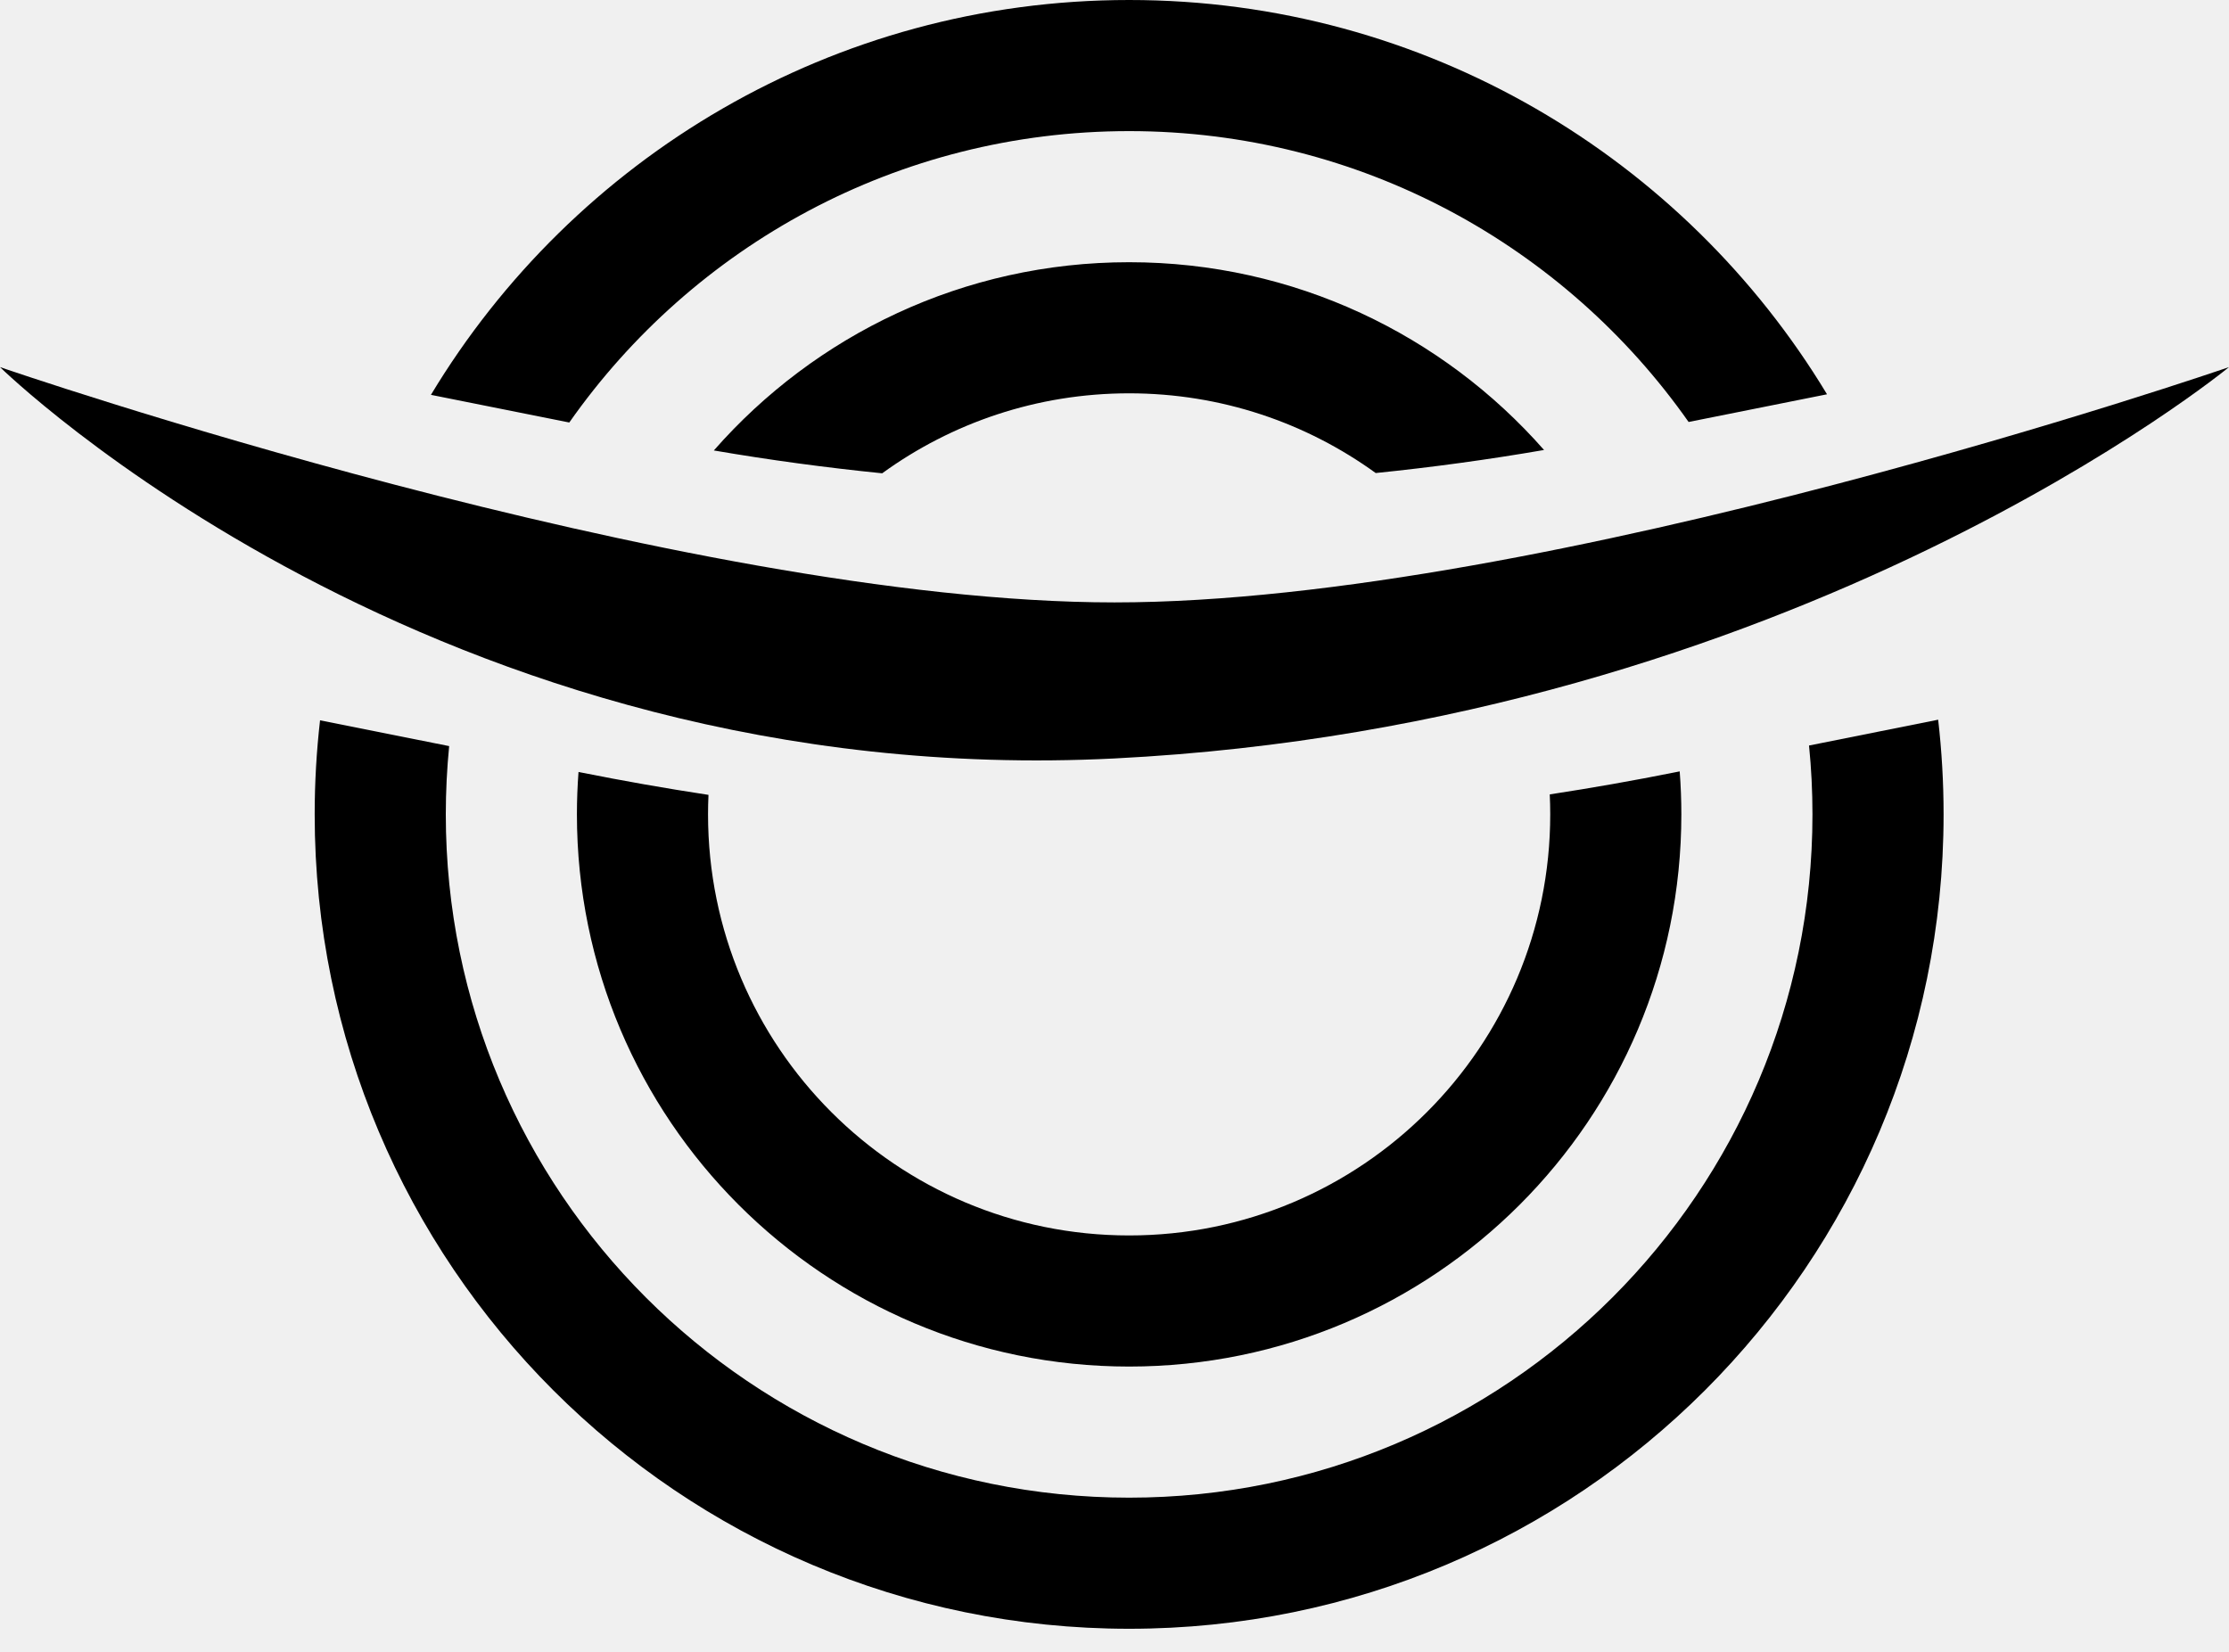
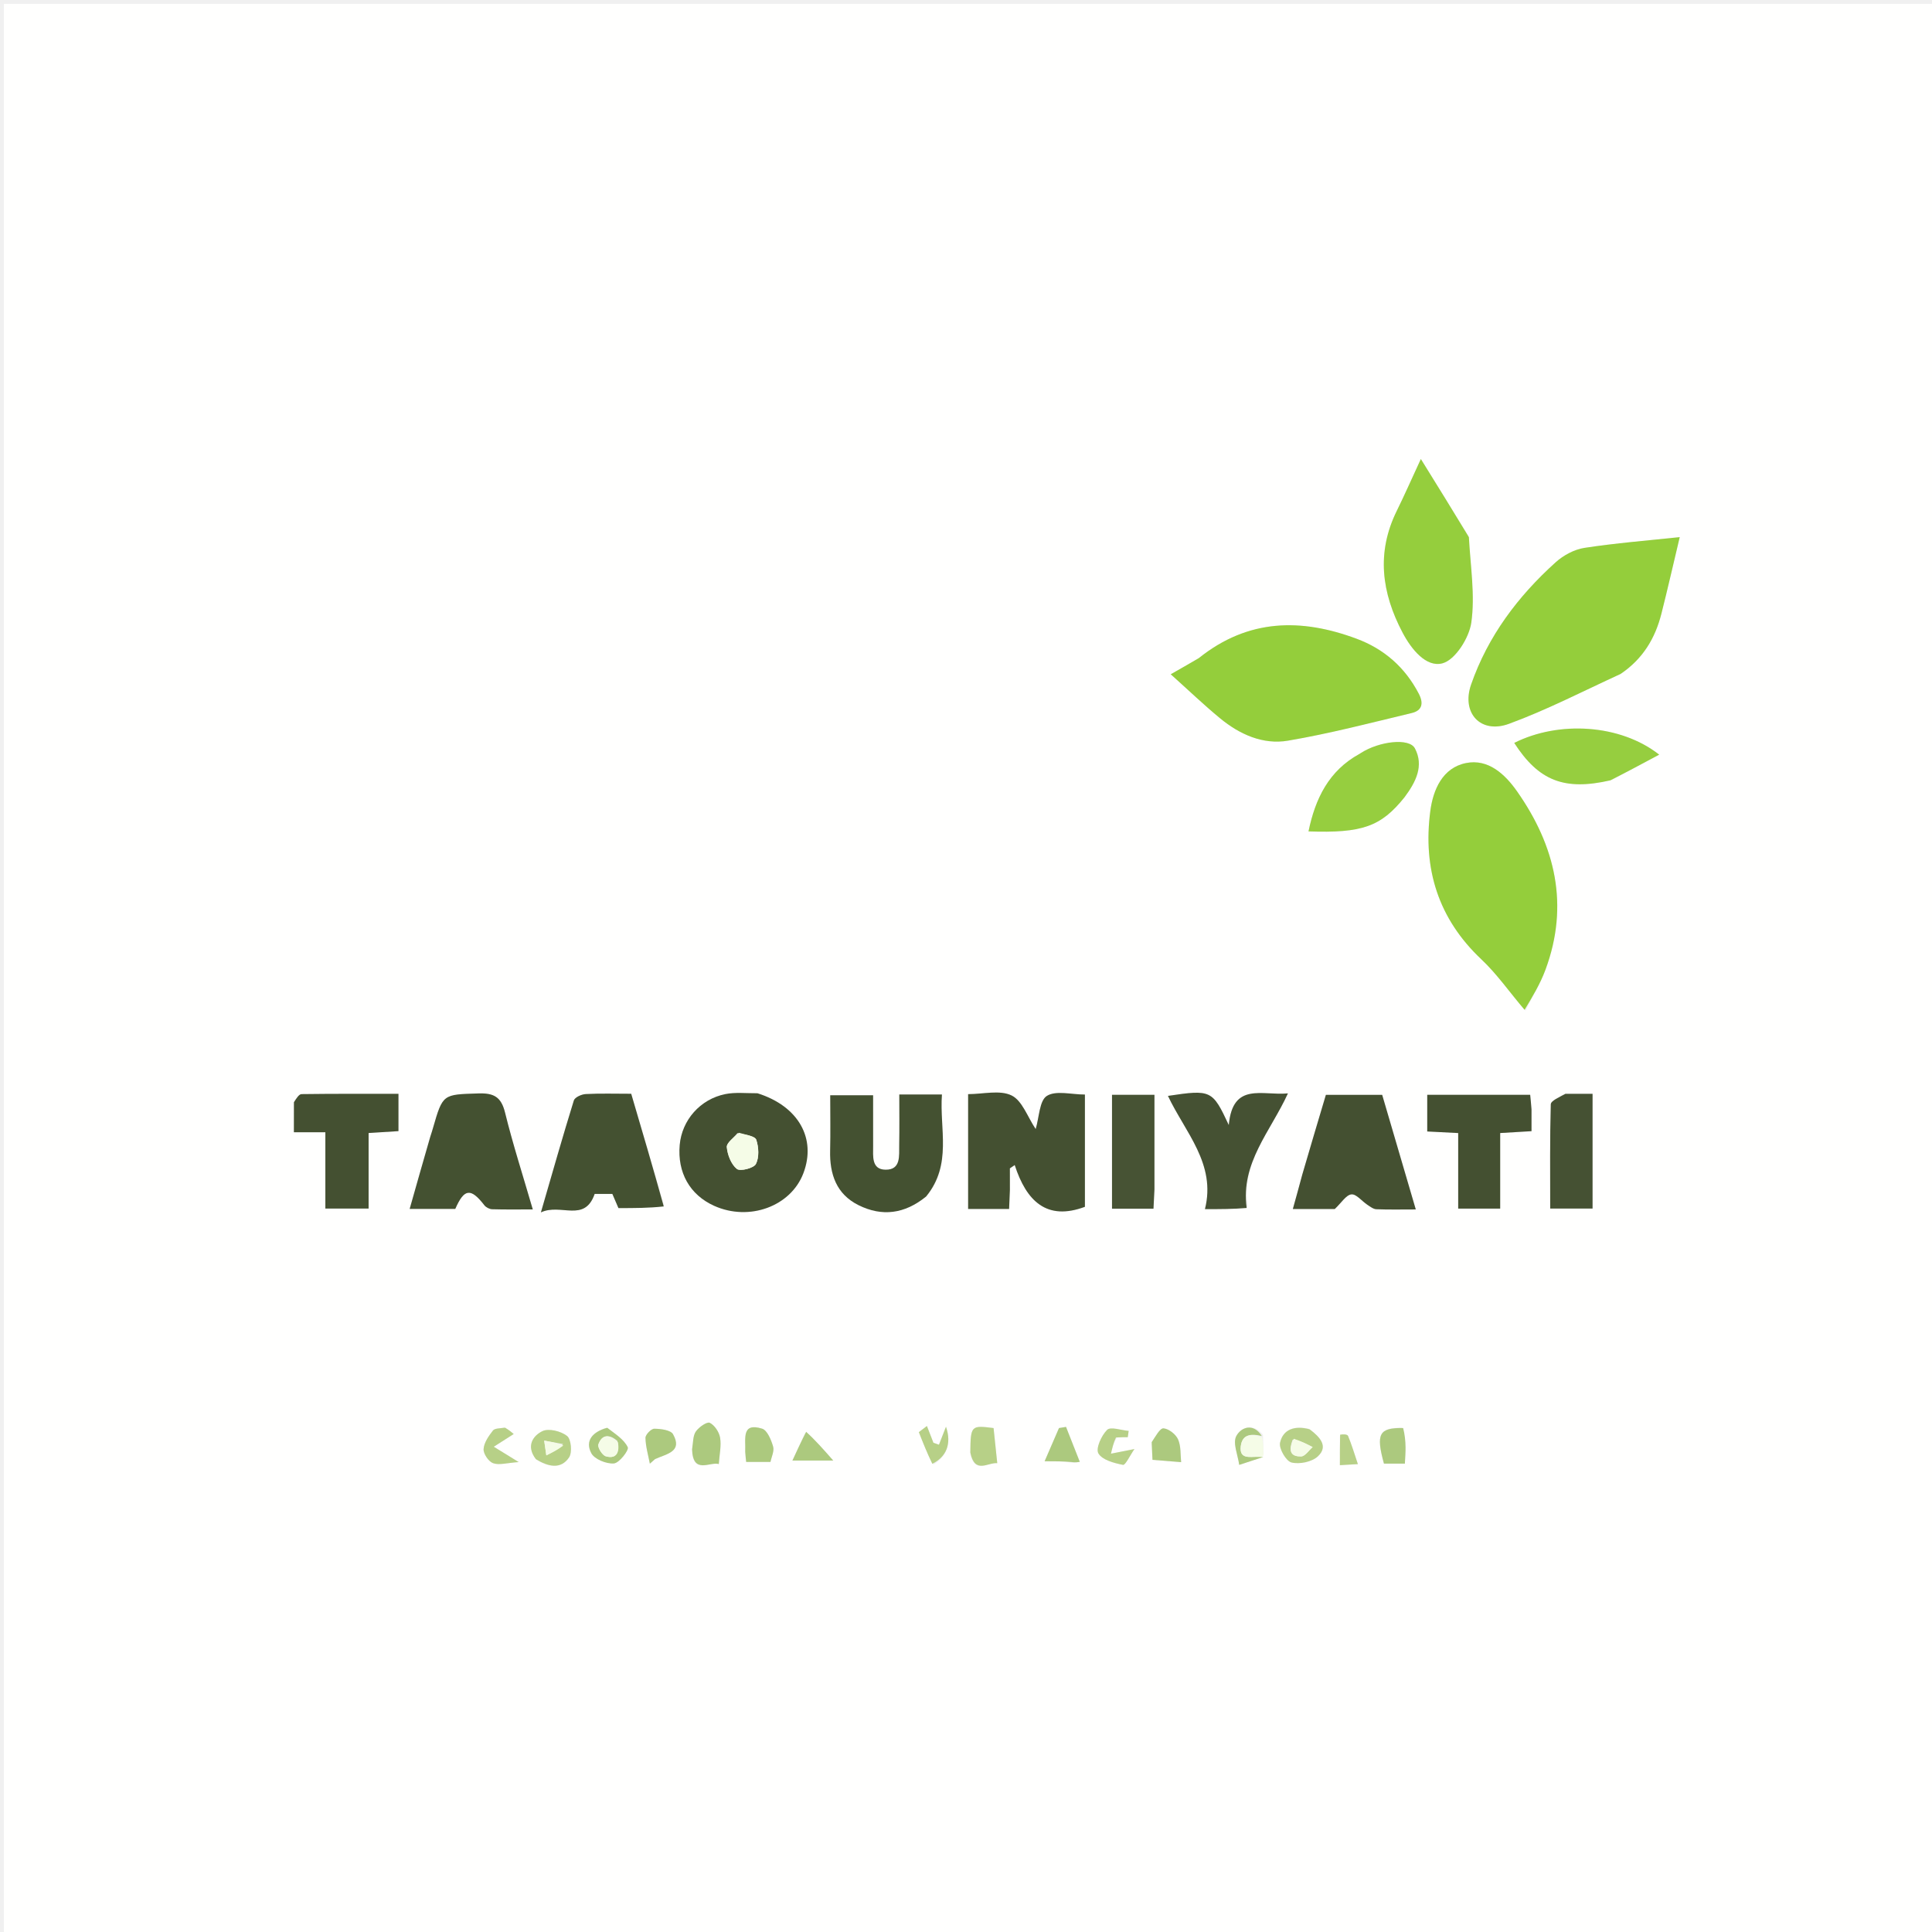
- <svg xmlns="http://www.w3.org/2000/svg" width="85" height="63" viewBox="0 0 85 63" fill="none">
-   <path fill-rule="evenodd" clip-rule="evenodd" d="M27.017 30.314C27.006 30.56 27 30.808 27 31.058C27 39.927 34.189 47.116 43.058 47.116C51.927 47.116 59.116 39.927 59.116 31.058C59.116 30.803 59.11 30.549 59.098 30.296C60.699 30.051 62.295 29.77 63.886 29.451L64.053 29.418C64.095 29.959 64.116 30.506 64.116 31.058C64.116 42.688 54.688 52.116 43.058 52.116C31.428 52.116 22 42.688 22 31.058C22 30.514 22.021 29.975 22.061 29.441L22.114 29.451C23.743 29.777 25.378 30.065 27.017 30.314ZM52.461 18.04C49.818 16.127 46.57 15 43.058 15C39.54 15 36.286 16.131 33.641 18.05C31.494 17.834 29.353 17.544 27.221 17.179C31.081 12.778 36.745 10 43.058 10C49.363 10 55.021 12.771 58.88 17.161C56.749 17.529 54.608 17.821 52.461 18.04ZM68.985 28.432C69.072 29.295 69.116 30.172 69.116 31.058C69.116 45.45 57.45 57.116 43.058 57.116C28.667 57.116 17 45.45 17 31.058C17 30.179 17.044 29.311 17.128 28.454L12.205 27.47C12.07 28.647 12 29.844 12 31.058C12 48.211 25.905 62.116 43.058 62.116C60.211 62.116 74.116 48.211 74.116 31.058C74.116 29.837 74.046 28.632 73.909 27.447L68.985 28.432ZM69.671 15.037L64.393 16.093C59.678 9.384 51.88 5 43.058 5C34.227 5 26.422 9.393 21.709 16.113L16.433 15.058C21.867 6.035 31.758 0 43.058 0C54.35 0 64.234 6.026 69.671 15.037Z" fill="black" />
-   <mask id="path-2-inside-1" fill="white">
-     <path d="M42.5 28.925C16.546 30.231 0 14 0 14C0 14 26 22.974 42.5 22.974C59 22.974 85 14 85 14C85 14 68.454 27.619 42.5 28.925Z" />
-   </mask>
-   <path d="M0 14L5.873 -3.015L-12.605 26.849L0 14ZM42.5 28.925L41.595 10.948L42.5 28.925ZM85 14L96.439 27.898L79.127 -3.015L85 14ZM0 14C-12.605 26.849 -12.6 26.855 -12.595 26.86C-12.593 26.862 -12.587 26.867 -12.584 26.871C-12.576 26.878 -12.569 26.885 -12.56 26.893C-12.544 26.909 -12.527 26.925 -12.509 26.943C-12.473 26.978 -12.432 27.017 -12.387 27.061C-12.297 27.147 -12.189 27.248 -12.064 27.365C-11.814 27.597 -11.495 27.887 -11.107 28.227C-10.333 28.906 -9.282 29.787 -7.966 30.797C-5.346 32.807 -1.615 35.375 3.117 37.872C12.559 42.854 26.401 47.758 43.405 46.903L41.595 10.948C32.645 11.398 25.237 8.839 19.917 6.033C17.268 4.635 15.241 3.227 13.948 2.235C13.307 1.743 12.863 1.366 12.631 1.162C12.515 1.061 12.454 1.004 12.448 0.999C12.446 0.997 12.458 1.008 12.484 1.033C12.497 1.045 12.513 1.061 12.533 1.081C12.544 1.09 12.555 1.101 12.566 1.113C12.572 1.119 12.579 1.125 12.585 1.131C12.588 1.134 12.593 1.139 12.595 1.141C12.6 1.145 12.605 1.15 0 14ZM43.405 46.903C59.328 46.101 72.316 41.53 81.317 37.178C85.834 34.995 89.418 32.833 91.955 31.151C93.227 30.308 94.245 29.579 94.995 29.02C95.37 28.741 95.679 28.503 95.92 28.314C96.041 28.219 96.144 28.137 96.231 28.067C96.274 28.032 96.313 28 96.348 27.972C96.365 27.958 96.382 27.945 96.397 27.932C96.404 27.926 96.412 27.92 96.419 27.914C96.422 27.911 96.428 27.907 96.429 27.906C96.434 27.902 96.439 27.898 85 14C73.561 0.102 73.566 0.099 73.57 0.095C73.572 0.093 73.576 0.089 73.579 0.087C73.586 0.082 73.591 0.077 73.597 0.073C73.608 0.063 73.618 0.055 73.628 0.047C73.647 0.032 73.661 0.02 73.673 0.011C73.695 -0.007 73.703 -0.013 73.696 -0.007C73.682 0.004 73.61 0.06 73.482 0.155C73.226 0.346 72.748 0.692 72.063 1.146C70.687 2.058 68.513 3.383 65.648 4.767C59.889 7.552 51.627 10.443 41.595 10.948L43.405 46.903ZM85 14C79.127 -3.015 79.129 -3.016 79.13 -3.016C79.131 -3.016 79.132 -3.017 79.133 -3.017C79.134 -3.017 79.135 -3.018 79.136 -3.018C79.137 -3.018 79.137 -3.018 79.135 -3.018C79.131 -3.016 79.121 -3.013 79.106 -3.008C79.074 -2.997 79.019 -2.978 78.94 -2.952C78.784 -2.899 78.537 -2.816 78.207 -2.707C77.547 -2.489 76.561 -2.169 75.317 -1.78C72.818 -1 69.327 0.039 65.375 1.075C57.005 3.268 48.283 4.974 42.5 4.974V40.974C53.217 40.974 65.745 38.193 74.5 35.899C79.111 34.691 83.151 33.487 86.043 32.585C87.494 32.132 88.668 31.751 89.494 31.478C89.908 31.341 90.235 31.232 90.468 31.153C90.584 31.114 90.677 31.082 90.744 31.059C90.778 31.047 90.806 31.038 90.828 31.031C90.838 31.027 90.847 31.024 90.855 31.021C90.859 31.02 90.862 31.019 90.865 31.018C90.867 31.017 90.868 31.017 90.869 31.016C90.871 31.016 90.873 31.015 85 14ZM42.5 4.974C36.717 4.974 27.995 3.268 19.625 1.075C15.673 0.039 12.182 -1 9.684 -1.78C8.439 -2.169 7.453 -2.489 6.793 -2.707C6.463 -2.816 6.216 -2.899 6.06 -2.952C5.981 -2.978 5.926 -2.997 5.895 -3.008C5.879 -3.013 5.869 -3.016 5.865 -3.018C5.863 -3.018 5.863 -3.018 5.864 -3.018C5.865 -3.018 5.866 -3.017 5.867 -3.017C5.868 -3.017 5.869 -3.016 5.87 -3.016C5.871 -3.016 5.873 -3.015 0 14C-5.873 31.015 -5.871 31.016 -5.869 31.016C-5.868 31.017 -5.866 31.017 -5.865 31.018C-5.862 31.019 -5.859 31.02 -5.855 31.021C-5.847 31.024 -5.838 31.027 -5.827 31.031C-5.806 31.038 -5.778 31.047 -5.744 31.059C-5.676 31.082 -5.584 31.114 -5.468 31.153C-5.235 31.232 -4.908 31.341 -4.494 31.478C-3.668 31.751 -2.494 32.132 -1.043 32.585C1.849 33.487 5.889 34.691 10.5 35.899C19.255 38.193 31.783 40.974 42.5 40.974V4.974Z" fill="black" mask="url(#path-2-inside-1)" />
+ <svg xmlns="http://www.w3.org/2000/svg" version="1.1" id="Layer_1" width="300" height="300" viewBox="0 0 500 500" xml:space="preserve">
+   <path fill="#FFFFFE" opacity="1" stroke="none" d=" M230,501   C153.333,501 77.167,501 1,501   C1,334.333 1,167.667 1,1   C167.667,1 334.333,1 501,1   C501,167.667 501,334.333 501,501   C410.833,501 320.667,501 230,501  M326.997,376.353   C326.982,374.895 326.966,373.437 326.858,371.323   C324.393,368.194 321.212,369.311 319.958,371.637   C318.974,373.463 320.368,376.571 320.706,379.109   C322.792,378.428 324.879,377.748 326.997,376.353  M419.686,174.218   C425.219,170.491 428.37,165.139 429.972,158.82   C431.598,152.408 433.058,145.954 434.714,139.003   C426.4,139.897 418.178,140.543 410.048,141.791   C407.418,142.195 404.608,143.712 402.602,145.52   C392.843,154.319 385.071,164.645 380.717,177.166   C378.159,184.523 383.179,190.012 390.519,187.323   C400.285,183.744 409.596,178.921 419.686,174.218  M394.817,261.566   C396.55,258.045 398.605,254.643 399.961,250.982   C406.155,234.263 402.554,218.96 392.616,204.805   C389.464,200.315 385.129,196.32 379.392,197.479   C373.338,198.701 370.888,204.345 370.159,209.916   C368.214,224.789 372.183,237.736 383.396,248.296   C387.452,252.116 390.687,256.81 394.817,261.566  M309.966,170.53   C307.754,171.787 305.543,173.045 302.984,174.5   C307.576,178.619 311.543,182.422 315.772,185.907   C320.828,190.076 326.872,192.78 333.323,191.686   C344.098,189.857 354.717,187.08 365.361,184.53   C368.005,183.897 368.507,182.078 367.178,179.525   C363.621,172.692 358.19,167.949 351.092,165.306   C336.82,159.991 323.064,160.054 309.966,170.53  M380.022,138.639   C376.122,132.349 372.223,126.06 367.717,118.793   C365.247,124.127 363.457,128.208 361.488,132.201   C356.161,143.005 357.557,153.429 362.984,163.723   C365.287,168.091 369.125,172.791 373.314,171.665   C376.624,170.774 380.218,165.075 380.777,161.102   C381.772,154.032 380.565,146.652 380.022,138.639  M261.354,307.497   C261.354,305.789 261.354,304.081 261.354,302.373   C261.771,302.087 262.189,301.8 262.606,301.513   C265.636,310.851 270.884,316.006 280.774,312.324   C280.774,302.712 280.774,293.119 280.774,283.268   C277.266,283.268 273.289,282.145 270.934,283.617   C268.988,284.834 268.959,289.117 268.033,292.198   C265.915,289.048 264.551,284.841 261.794,283.502   C258.745,282.02 254.42,283.163 250.549,283.163   C250.549,293.38 250.549,303.085 250.549,312.876   C254.214,312.876 257.523,312.876 261.156,312.876   C261.23,311.302 261.3,309.844 261.354,307.497  M195.65,282.886   C193.006,282.949 190.286,282.637 187.732,283.149   C181.185,284.46 176.476,289.913 175.909,296.3   C175.273,303.473 178.536,309.239 184.83,312.068   C193.906,316.146 204.656,312.216 207.913,303.63   C211.32,294.652 206.663,286.277 195.65,282.886  M239.933,309.406   C246.49,301.354 243.096,292.112 243.772,283.259   C239.758,283.259 236.466,283.259 232.736,283.259   C232.736,287.731 232.796,292.03 232.714,296.327   C232.662,299.067 233.218,302.774 229.172,302.719   C225.487,302.669 225.976,299.193 225.964,296.568   C225.944,292.156 225.959,287.743 225.959,283.451   C221.831,283.451 218.444,283.451 214.862,283.451   C214.862,288.468 214.954,293.116 214.84,297.759   C214.689,303.868 216.458,309.05 222.188,311.895   C228.218,314.89 234.084,314.213 239.933,309.406  M171.826,311.79   C169.024,302.286 166.221,292.782 163.356,283.066   C159.187,283.066 155.372,282.943 151.574,283.143   C150.493,283.2 148.766,283.979 148.513,284.793   C145.649,294.027 143.013,303.332 139.983,313.766   C145.15,311.331 151.273,316.535 153.9,308.992   C155.329,308.992 156.808,308.992 158.477,308.992   C159.013,310.236 159.58,311.555 160.053,312.652   C164.139,312.652 167.937,312.652 171.826,311.79  M111.195,294.602   C109.494,300.607 107.792,306.612 106.02,312.865   C110.262,312.865 114.068,312.865 117.825,312.865   C120.151,307.554 121.84,307.389 125.355,311.921   C125.781,312.471 126.681,312.929 127.377,312.951   C130.769,313.056 134.166,312.998 137.886,312.998   C135.322,304.181 132.721,296.118 130.7,287.911   C129.699,283.852 127.772,282.848 123.803,282.978   C114.622,283.278 114.615,283.06 112.053,291.941   C111.869,292.579 111.68,293.215 111.195,294.602  M336.961,304.356   C336.195,307.105 335.429,309.855 334.584,312.889   C338.994,312.889 342.624,312.889 345.444,312.889   C347.189,311.248 348.364,309.256 349.741,309.105   C350.998,308.968 352.451,310.859 353.861,311.789   C354.591,312.269 355.404,312.917 356.202,312.949   C359.438,313.081 362.683,313.004 366.406,313.004   C363.373,302.666 360.542,293.012 357.708,283.35   C352.708,283.35 347.973,283.35 343.137,283.35   C341.083,290.232 339.095,296.891 336.961,304.356  M76.058,285.704   C76.058,287.988 76.058,290.273 76.058,293.025   C78.92,293.025 81.323,293.025 84.201,293.025   C84.201,299.886 84.201,306.286 84.201,312.769   C88.107,312.769 91.521,312.769 95.395,312.769   C95.395,306.131 95.395,299.727 95.395,293.226   C98.254,293.044 100.668,292.89 103.121,292.734   C103.121,289.416 103.121,286.471 103.121,283.083   C94.6,283.083 86.319,283.045 78.04,283.157   C77.38,283.166 76.734,284.215 76.058,285.704  M323.007,312.319   C321.019,300.949 328.832,292.804 333.316,282.963   C326.68,283.621 319.042,279.912 318.007,291.16   C313.777,282.095 313.433,281.947 302.264,283.617   C306.724,293.072 314.786,301.207 311.839,312.923   C315.955,312.923 319.115,312.923 323.007,312.319  M396.352,286.705   C396.237,285.576 396.123,284.447 396.01,283.335   C387.011,283.335 378.246,283.335 369.367,283.335   C369.367,286.648 369.367,289.698 369.367,292.826   C372.088,292.965 374.501,293.088 377.38,293.234   C377.38,300.07 377.38,306.468 377.38,312.793   C381.173,312.793 384.458,312.793 388.248,312.793   C388.248,306.185 388.248,299.785 388.248,293.23   C391.168,293.056 393.591,292.912 396.354,292.748   C396.354,290.863 396.354,289.217 396.352,286.705  M363.678,206.09   C366.473,202.335 368.54,198.167 366.178,193.682   C364.713,190.901 356.95,191.834 352.232,194.853   C352.092,194.943 351.956,195.041 351.811,195.12   C343.87,199.467 340.385,206.718 338.641,215.165   C352.494,215.645 357.382,213.947 363.678,206.09  M417.169,201.854   C421.082,199.759 424.995,197.664 429.402,195.305   C419.333,187.398 403.399,186.473 391.882,192.266   C398.2,202.058 404.818,204.7 417.169,201.854  M404.681,283.077   C403.518,283.982 401.371,284.858 401.344,285.795   C401.088,294.7 401.191,303.615 401.191,312.768   C405.081,312.768 408.5,312.768 412.154,312.768   C412.154,302.98 412.154,293.255 412.154,283.076   C409.83,283.076 407.71,283.076 404.681,283.077  M298.772,307.334   C298.772,299.418 298.772,291.502 298.772,283.331   C294.86,283.331 291.461,283.331 287.787,283.331   C287.787,293.17 287.787,302.884 287.787,312.81   C291.399,312.81 294.809,312.81 298.521,312.81   C298.611,311.185 298.692,309.737 298.772,307.334  M179.111,375.509   C179.348,381.665 183.719,378.22 186.025,378.893   C186.193,376.424 186.71,374.182 186.363,372.083   C186.122,370.626 184.949,368.855 183.69,368.22   C182.997,367.871 180.9,369.32 180.106,370.435   C179.329,371.527 179.402,373.225 179.111,375.509  M362.783,369.477   C356.872,369.479 356.057,371.094 358.162,378.781   C360.184,378.781 362.229,378.781 363.581,378.781   C363.655,377.122 363.773,375.844 363.751,374.569   C363.723,372.937 363.582,371.307 362.783,369.477  M251.117,376.33   C252.276,381.633 255.716,378.394 258.088,378.673   C257.751,375.465 257.456,372.643 257.135,369.581   C251.292,368.841 251.205,368.913 251.117,376.33  M289.168,371.944   C290.066,371.944 290.965,371.944 291.864,371.944   C291.942,371.402 292.021,370.859 292.099,370.317   C290.183,370.16 287.441,369.158 286.536,370.04   C285.051,371.487 283.526,374.88 284.263,376.136   C285.266,377.846 288.314,378.645 290.63,379.105   C291.255,379.229 292.405,376.716 293.592,375.014   C290.73,375.578 289.124,375.895 287.518,376.211   C287.828,374.842 288.138,373.472 289.168,371.944  M192.86,376.135   C192.951,376.942 193.042,377.75 193.109,378.344   C195.417,378.344 197.548,378.344 199.399,378.344   C199.65,377.075 200.428,375.547 200.079,374.347   C199.577,372.626 198.561,370.143 197.228,369.734   C191.812,368.069 193.022,372.354 192.86,376.135  M138.939,377.897   C141.914,379.609 145.142,380.335 147.279,377.17   C148.132,375.906 147.819,372.465 146.76,371.627   C145.188,370.382 142.005,369.587 140.371,370.38   C137.992,371.535 136.042,374.185 138.939,377.897  M298.042,373.64   C298.132,375.33 298.222,377.021 298.264,377.805   C301.123,378.036 303.154,378.201 305.679,378.405   C305.476,376.555 305.673,374.321 304.885,372.517   C304.308,371.194 302.497,369.777 301.125,369.656   C300.204,369.575 299.089,371.685 298.042,373.64  M338.635,369.723   C335.139,368.881 332.057,369.842 331.28,373.372   C330.946,374.886 332.84,378.145 334.245,378.491   C336.323,379.004 339.532,378.337 341.067,376.899   C343.832,374.309 341.636,371.921 338.635,369.723  M156.802,369.552   C153.43,370.532 151.323,372.815 153.021,376.071   C153.843,377.645 156.932,378.89 158.872,378.737   C160.262,378.627 162.821,375.291 162.463,374.542   C161.493,372.518 159.244,371.107 156.802,369.552  M169.825,377.343   C172.66,376.219 176.689,375.678 174.186,371.178   C173.581,370.091 171.006,369.771 169.33,369.753   C168.534,369.744 167.034,371.286 167.048,372.105   C167.085,374.341 167.758,376.567 168.179,378.797   C168.539,378.489 168.898,378.181 169.825,377.343  M277.735,378.602   C278.307,378.51 278.88,378.418 279.452,378.327   C278.263,375.312 277.075,372.298 275.886,369.283   C275.279,369.382 274.671,369.482 274.064,369.581   C272.789,372.526 271.514,375.472 270.346,378.172   C273.143,378.172 275.154,378.172 277.735,378.602  M130.36,369.444   C129.402,369.684 128.04,369.612 127.566,370.226   C126.471,371.643 125.255,373.358 125.152,375.019   C125.077,376.239 126.44,378.251 127.609,378.672   C129.167,379.234 131.158,378.595 134.238,378.385   C131.045,376.417 129.418,375.415 127.791,374.412   C129.431,373.366 131.07,372.32 132.947,371.122   C132.436,370.685 131.752,370.1 130.36,369.444  M208.373,370.809   C207.21,373.341 206.048,375.873 205.079,377.984   C208.632,377.984 211.495,377.984 215.641,377.984   C213.138,375.133 211.014,372.713 208.373,370.809  M241.614,379.003   C244.818,377.074 246.379,373.745 244.818,369.238   C244.213,370.789 243.607,372.34 243.001,373.891   C242.525,373.723 242.049,373.555 241.573,373.388   C241.01,371.941 240.447,370.495 239.884,369.048   C239.188,369.578 238.492,370.107 237.796,370.636   C238.846,373.308 239.895,375.981 241.614,379.003  M346.762,371.658   C346.762,374.047 346.762,376.436 346.762,379.188   C348.966,379.056 350.648,378.955 351.417,378.909   C350.506,376.206 349.809,373.857 348.872,371.608   C348.694,371.179 347.572,371.143 346.762,371.658  z" />
+   <path fill="#94CE3B" opacity="1" stroke="none" d=" M419.394,174.425   C409.596,178.921 400.285,183.744 390.519,187.323   C383.179,190.012 378.159,184.523 380.717,177.166   C385.071,164.645 392.843,154.319 402.602,145.52   C404.608,143.712 407.418,142.195 410.048,141.791   C418.178,140.543 426.4,139.897 434.714,139.003   C433.058,145.954 431.598,152.408 429.972,158.82   C428.37,165.139 425.219,170.491 419.394,174.425  z" />
+   <path fill="#94CE3B" opacity="1" stroke="none" d=" M394.556,261.336   C390.687,256.81 387.452,252.116 383.396,248.296   C372.183,237.736 368.214,224.789 370.159,209.916   C370.888,204.345 373.338,198.701 379.392,197.479   C385.129,196.32 389.464,200.315 392.616,204.805   C402.554,218.96 406.155,234.263 399.961,250.982   C398.605,254.643 396.55,258.045 394.556,261.336  z" />
+   <path fill="#94CE3B" opacity="1" stroke="none" d=" M310.259,170.315   C323.064,160.054 336.82,159.991 351.092,165.306   C358.19,167.949 363.621,172.692 367.178,179.525   C368.507,182.078 368.005,183.897 365.361,184.53   C354.717,187.08 344.098,189.857 333.323,191.686   C326.872,192.78 320.828,190.076 315.772,185.907   C311.543,182.422 307.576,178.619 302.984,174.5   C305.543,173.045 307.754,171.787 310.259,170.315  z" />
+   <path fill="#95CE3D" opacity="1" stroke="none" d=" M380.15,139.021   C380.565,146.652 381.772,154.032 380.777,161.102   C380.218,165.075 376.624,170.774 373.314,171.665   C369.125,172.791 365.287,168.091 362.984,163.723   C357.557,153.429 356.161,143.005 361.488,132.201   C363.457,128.208 365.247,124.127 367.717,118.793   C372.223,126.06 376.122,132.349 380.15,139.021  z" />
+   <path fill="#445031" opacity="1" stroke="none" d=" M261.361,307.942   C261.3,309.844 261.23,311.302 261.156,312.876   C257.523,312.876 254.214,312.876 250.549,312.876   C250.549,303.085 250.549,293.38 250.549,283.163   C254.42,283.163 258.745,282.02 261.794,283.502   C264.551,284.841 265.915,289.048 268.033,292.198   C268.959,289.117 268.988,284.834 270.934,283.617   C273.289,282.145 277.266,283.268 280.774,283.268   C280.774,293.119 280.774,302.712 280.774,312.324   C270.884,316.006 265.636,310.851 262.606,301.513   C262.189,301.8 261.771,302.087 261.354,302.373   C261.354,304.081 261.354,305.789 261.361,307.942  z" />
+   <path fill="#445031" opacity="1" stroke="none" d=" M196.043,282.938   C206.663,286.277 211.32,294.652 207.913,303.63   C204.656,312.216 193.906,316.146 184.83,312.068   C178.536,309.239 175.273,303.473 175.909,296.3   C176.476,289.913 181.185,284.46 187.732,283.149   C190.286,282.637 193.006,282.949 196.043,282.938  M190.856,293.258   C189.871,294.477 187.995,295.778 188.097,296.898   C188.281,298.898 189.225,301.328 190.704,302.519   C191.557,303.205 195.069,302.325 195.625,301.244   C196.502,299.54 196.366,296.919 195.729,294.994   C195.402,294.008 193.058,293.691 190.856,293.258  z" />
+   <path fill="#445131" opacity="1" stroke="none" d=" M239.67,309.664   C234.084,314.213 228.218,314.89 222.188,311.895   C216.458,309.05 214.689,303.868 214.84,297.759   C214.954,293.116 214.862,288.468 214.862,283.451   C218.444,283.451 221.831,283.451 225.959,283.451   C225.959,287.743 225.944,292.156 225.964,296.568   C225.976,299.193 225.487,302.669 229.172,302.719   C233.218,302.774 232.662,299.067 232.714,296.327   C232.796,292.03 232.736,287.731 232.736,283.259   C236.466,283.259 239.758,283.259 243.772,283.259   C243.096,292.112 246.49,301.354 239.67,309.664  z" />
+   <path fill="#445131" opacity="1" stroke="none" d=" M171.78,312.221   C167.937,312.652 164.139,312.652 160.053,312.652   C159.58,311.555 159.013,310.236 158.477,308.992   C156.808,308.992 155.329,308.992 153.9,308.992   C151.273,316.535 145.15,311.331 139.983,313.766   C143.013,303.332 145.649,294.027 148.513,284.793   C148.766,283.979 150.493,283.2 151.574,283.143   C155.372,282.943 159.187,283.066 163.356,283.066   C166.221,292.782 169.024,302.286 171.78,312.221  z" />
+   <path fill="#445131" opacity="1" stroke="none" d=" M111.344,294.227   C111.68,293.215 111.869,292.579 112.053,291.941   C114.615,283.06 114.622,283.278 123.803,282.978   C127.772,282.848 129.699,283.852 130.7,287.911   C132.721,296.118 135.322,304.181 137.886,312.998   C134.166,312.998 130.769,313.056 127.377,312.951   C126.681,312.929 125.781,312.471 125.355,311.921   C121.84,307.389 120.151,307.554 117.825,312.865   C114.068,312.865 110.262,312.865 106.02,312.865   C107.792,306.612 109.494,300.607 111.344,294.227  z" />
+   <path fill="#445031" opacity="1" stroke="none" d=" M337.034,303.953   C339.095,296.891 341.083,290.232 343.137,283.35   C347.973,283.35 352.708,283.35 357.708,283.35   C360.542,293.012 363.373,302.666 366.406,313.004   C362.683,313.004 359.438,313.081 356.202,312.949   C355.404,312.917 354.591,312.269 353.861,311.789   C352.451,310.859 350.998,308.968 349.741,309.105   C348.364,309.256 347.189,311.248 345.444,312.889   C342.624,312.889 338.994,312.889 334.584,312.889   C335.429,309.855 336.195,307.105 337.034,303.953  z" />
+   <path fill="#445031" opacity="1" stroke="none" d=" M76.069,285.243   C76.734,284.215 77.38,283.166 78.04,283.157   C86.319,283.045 94.6,283.083 103.121,283.083   C103.121,286.471 103.121,289.416 103.121,292.734   C100.668,292.89 98.254,293.044 95.395,293.226   C95.395,299.727 95.395,306.131 95.395,312.769   C91.521,312.769 88.107,312.769 84.201,312.769   C84.201,306.286 84.201,299.886 84.201,293.025   C81.323,293.025 78.92,293.025 76.058,293.025   C76.058,290.273 76.058,287.988 76.069,285.243  z" />
+   <path fill="#455133" opacity="1" stroke="none" d=" M322.641,312.621   C319.115,312.923 315.955,312.923 311.839,312.923   C314.786,301.207 306.724,293.072 302.264,283.617   C313.433,281.947 313.777,282.095 318.007,291.16   C319.042,279.912 326.68,283.621 333.316,282.963   C328.832,292.804 321.019,300.949 322.641,312.621  z" />
+   <path fill="#445031" opacity="1" stroke="none" d=" M396.353,287.138   C396.354,289.217 396.354,290.863 396.354,292.748   C393.591,292.912 391.168,293.056 388.248,293.23   C388.248,299.785 388.248,306.185 388.248,312.793   C384.458,312.793 381.173,312.793 377.38,312.793   C377.38,306.468 377.38,300.07 377.38,293.234   C374.501,293.088 372.088,292.965 369.367,292.826   C369.367,289.698 369.367,286.648 369.367,283.335   C378.246,283.335 387.011,283.335 396.01,283.335   C396.123,284.447 396.237,285.576 396.353,287.138  z" />
+   <path fill="#96CE3F" opacity="1" stroke="none" d=" M363.451,206.376   C357.382,213.947 352.494,215.645 338.641,215.165   C340.385,206.718 343.87,199.467 351.811,195.12   C351.956,195.041 352.092,194.943 352.232,194.853   C356.95,191.834 364.713,190.901 366.178,193.682   C368.54,198.167 366.473,202.335 363.451,206.376  z" />
+   <path fill="#96CE3F" opacity="1" stroke="none" d=" M416.769,201.949   C404.818,204.7 398.2,202.058 391.882,192.266   C403.399,186.473 419.333,187.398 429.402,195.305   C424.995,197.664 421.082,199.759 416.769,201.949  z" />
+   <path fill="#455133" opacity="1" stroke="none" d=" M405.135,283.077   C407.71,283.076 409.83,283.076 412.154,283.076   C412.154,293.255 412.154,302.98 412.154,312.768   C408.5,312.768 405.081,312.768 401.191,312.768   C401.191,303.615 401.088,294.7 401.344,285.795   C401.371,284.858 403.518,283.982 405.135,283.077  z" />
+   <path fill="#475334" opacity="1" stroke="none" d=" M298.772,307.812   C298.692,309.737 298.611,311.185 298.521,312.81   C294.809,312.81 291.399,312.81 287.787,312.81   C287.787,302.884 287.787,293.17 287.787,283.331   C291.461,283.331 294.86,283.331 298.772,283.331   C298.772,291.502 298.772,299.418 298.772,307.812  z" />
+   <path fill="#ACC97E" opacity="1" stroke="none" d=" M179.106,375.083   C179.402,373.225 179.329,371.527 180.106,370.435   C180.9,369.32 182.997,367.871 183.69,368.22   C184.949,368.855 186.122,370.626 186.363,372.083   C186.71,374.182 186.193,376.424 186.025,378.893   C183.719,378.22 179.348,381.665 179.106,375.083  z" />
+   <path fill="#ACC97E" opacity="1" stroke="none" d=" M363.136,369.576   C363.582,371.307 363.723,372.937 363.751,374.569   C363.773,375.844 363.655,377.122 363.581,378.781   C362.229,378.781 360.184,378.781 358.162,378.781   C356.057,371.094 356.872,369.479 363.136,369.576  z" />
+   <path fill="#B7D087" opacity="1" stroke="none" d=" M251.117,375.889   C251.205,368.913 251.292,368.841 257.135,369.581   C257.456,372.643 257.751,375.465 258.088,378.673   C255.716,378.394 252.276,381.633 251.117,375.889  z" />
+   <path fill="#B7D087" opacity="1" stroke="none" d=" M288.808,372.024   C288.138,373.472 287.828,374.842 287.518,376.211   C289.124,375.895 290.73,375.578 293.592,375.014   C292.405,376.716 291.255,379.229 290.63,379.105   C288.314,378.645 285.266,377.846 284.263,376.136   C283.526,374.88 285.051,371.487 286.536,370.04   C287.441,369.158 290.183,370.16 292.099,370.317   C292.021,370.859 291.942,371.402 291.864,371.944   C290.965,371.944 290.066,371.944 288.808,372.024  z" />
+   <path fill="#ACC97E" opacity="1" stroke="none" d=" M192.861,375.705   C193.022,372.354 191.812,368.069 197.228,369.734   C198.561,370.143 199.577,372.626 200.079,374.347   C200.428,375.547 199.65,377.075 199.399,378.344   C197.548,378.344 195.417,378.344 193.109,378.344   C193.042,377.75 192.951,376.942 192.861,375.705  z" />
+   <path fill="#B7D087" opacity="1" stroke="none" d=" M138.676,377.624   C136.042,374.185 137.992,371.535 140.371,370.38   C142.005,369.587 145.188,370.382 146.76,371.627   C147.819,372.465 148.132,375.906 147.279,377.17   C145.142,380.335 141.914,379.609 138.676,377.624  M145.738,373.719   C144.104,373.423 142.469,373.126 140.835,372.83   C141.019,374.102 141.203,375.374 141.386,376.646   C142.869,375.927 144.352,375.208 145.738,373.719  z" />
+   <path fill="#ACC97E" opacity="1" stroke="none" d=" M298.052,373.227   C299.089,371.685 300.204,369.575 301.125,369.656   C302.497,369.777 304.308,371.194 304.885,372.517   C305.673,374.321 305.476,376.555 305.679,378.405   C303.154,378.201 301.123,378.036 298.264,377.805   C298.222,377.021 298.132,375.33 298.052,373.227  z" />
+   <path fill="#B7D087" opacity="1" stroke="none" d=" M338.944,369.903   C341.636,371.921 343.832,374.309 341.067,376.899   C339.532,378.337 336.323,379.004 334.245,378.491   C332.84,378.145 330.946,374.886 331.28,373.372   C332.057,369.842 335.139,368.881 338.944,369.903  M334.546,372.58   C333.659,374.87 333.5,377.018 336.747,376.919   C337.759,376.888 338.724,375.35 339.71,374.502   C338.176,373.709 336.641,372.915 334.546,372.58  z" />
+   <path fill="#ACC97E" opacity="1" stroke="none" d=" M157.152,369.502   C159.244,371.107 161.493,372.518 162.463,374.542   C162.821,375.291 160.262,378.627 158.872,378.737   C156.932,378.89 153.843,377.645 153.021,376.071   C151.323,372.815 153.43,370.532 157.152,369.502  M159.786,372.923   C157.758,371.152 155.809,371.134 154.86,373.811   C154.594,374.563 155.861,376.617 156.774,376.884   C159.195,377.594 160.451,376.293 159.786,372.923  z" />
+   <path fill="#ACC97E" opacity="1" stroke="none" d=" M169.541,377.608   C168.898,378.181 168.539,378.489 168.179,378.797   C167.758,376.567 167.085,374.341 167.048,372.105   C167.034,371.286 168.534,369.744 169.33,369.753   C171.006,369.771 173.581,370.091 174.186,371.178   C176.689,375.678 172.66,376.219 169.541,377.608  z" />
+   <path fill="#ACC97E" opacity="1" stroke="none" d=" M277.45,378.387   C275.154,378.172 273.143,378.172 270.346,378.172   C271.514,375.472 272.789,372.526 274.064,369.581   C274.671,369.482 275.279,369.382 275.886,369.283   C277.075,372.298 278.263,375.312 279.452,378.327   C278.88,378.418 278.307,378.51 277.45,378.387  z" />
+   <path fill="#B7D087" opacity="1" stroke="none" d=" M130.714,369.48   C131.752,370.1 132.436,370.685 132.947,371.122   C131.07,372.32 129.431,373.366 127.791,374.412   C129.418,375.415 131.045,376.417 134.238,378.385   C131.158,378.595 129.167,379.234 127.609,378.672   C126.44,378.251 125.077,376.239 125.152,375.019   C125.255,373.358 126.471,371.643 127.566,370.226   C128.04,369.612 129.402,369.684 130.714,369.48  z" />
+   <path fill="#ACC97E" opacity="1" stroke="none" d=" M208.631,370.551   C211.014,372.713 213.138,375.133 215.641,377.984   C211.495,377.984 208.632,377.984 205.079,377.984   C206.048,375.873 207.21,373.341 208.631,370.551  z" />
+   <path fill="#B7D087" opacity="1" stroke="none" d=" M241.279,378.828   C239.895,375.981 238.846,373.308 237.796,370.636   C238.492,370.107 239.188,369.578 239.884,369.048   C240.447,370.495 241.01,371.941 241.573,373.388   C242.049,373.555 242.525,373.723 243.001,373.891   C243.607,372.34 244.213,370.789 244.818,369.238   C246.379,373.745 244.818,377.074 241.279,378.828  z" />
+   <path fill="#ACC97E" opacity="1" stroke="none" d=" M326.965,377.067   C324.879,377.748 322.792,378.428 320.706,379.109   C320.368,376.571 318.974,373.463 319.958,371.637   C321.212,369.311 324.393,368.194 326.551,371.638   C323.721,370.949 321.493,371.22 321.115,374.276   C320.69,377.715 323.462,376.992 325.5,377.021   C325.988,377.028 326.476,377.052 326.965,377.067  z" />
+   <path fill="#B7D087" opacity="1" stroke="none" d=" M346.824,371.292   C347.572,371.143 348.694,371.179 348.872,371.608   C349.809,373.857 350.506,376.206 351.417,378.909   C350.648,378.955 348.966,379.056 346.762,379.188   C346.762,376.436 346.762,374.047 346.824,371.292  z" />
+   <path fill="#F5FCE7" opacity="1" stroke="none" d=" M326.981,376.71   C326.476,377.052 325.988,377.028 325.5,377.021   C323.462,376.992 320.69,377.715 321.115,374.276   C321.493,371.22 323.721,370.949 326.598,371.966   C326.966,373.437 326.982,374.895 326.981,376.71  z" />
+   <path fill="#F5FCE7" opacity="1" stroke="none" d=" M191.241,293.164   C193.058,293.691 195.402,294.008 195.729,294.994   C196.366,296.919 196.502,299.54 195.625,301.244   C195.069,302.325 191.557,303.205 190.704,302.519   C189.225,301.328 188.281,298.898 188.097,296.898   C187.995,295.778 189.871,294.477 191.241,293.164  z" />
+   <path fill="#F5FCE7" opacity="1" stroke="none" d=" M145.786,374.104   C144.352,375.208 142.869,375.927 141.386,376.646   C141.203,375.374 141.019,374.102 140.835,372.83   C142.469,373.126 144.104,373.423 145.786,374.104  z" />
+   <path fill="#F5FCE7" opacity="1" stroke="none" d=" M334.826,372.351   C336.641,372.915 338.176,373.709 339.71,374.502   C338.724,375.35 337.759,376.888 336.747,376.919   C333.5,377.018 333.659,374.87 334.826,372.351  z" />
+   <path fill="#F5FCE7" opacity="1" stroke="none" d=" M159.93,373.306   C160.451,376.293 159.195,377.594 156.774,376.884   C155.861,376.617 154.594,374.563 154.86,373.811   C155.809,371.134 157.758,371.152 159.93,373.306  z" />
</svg>
